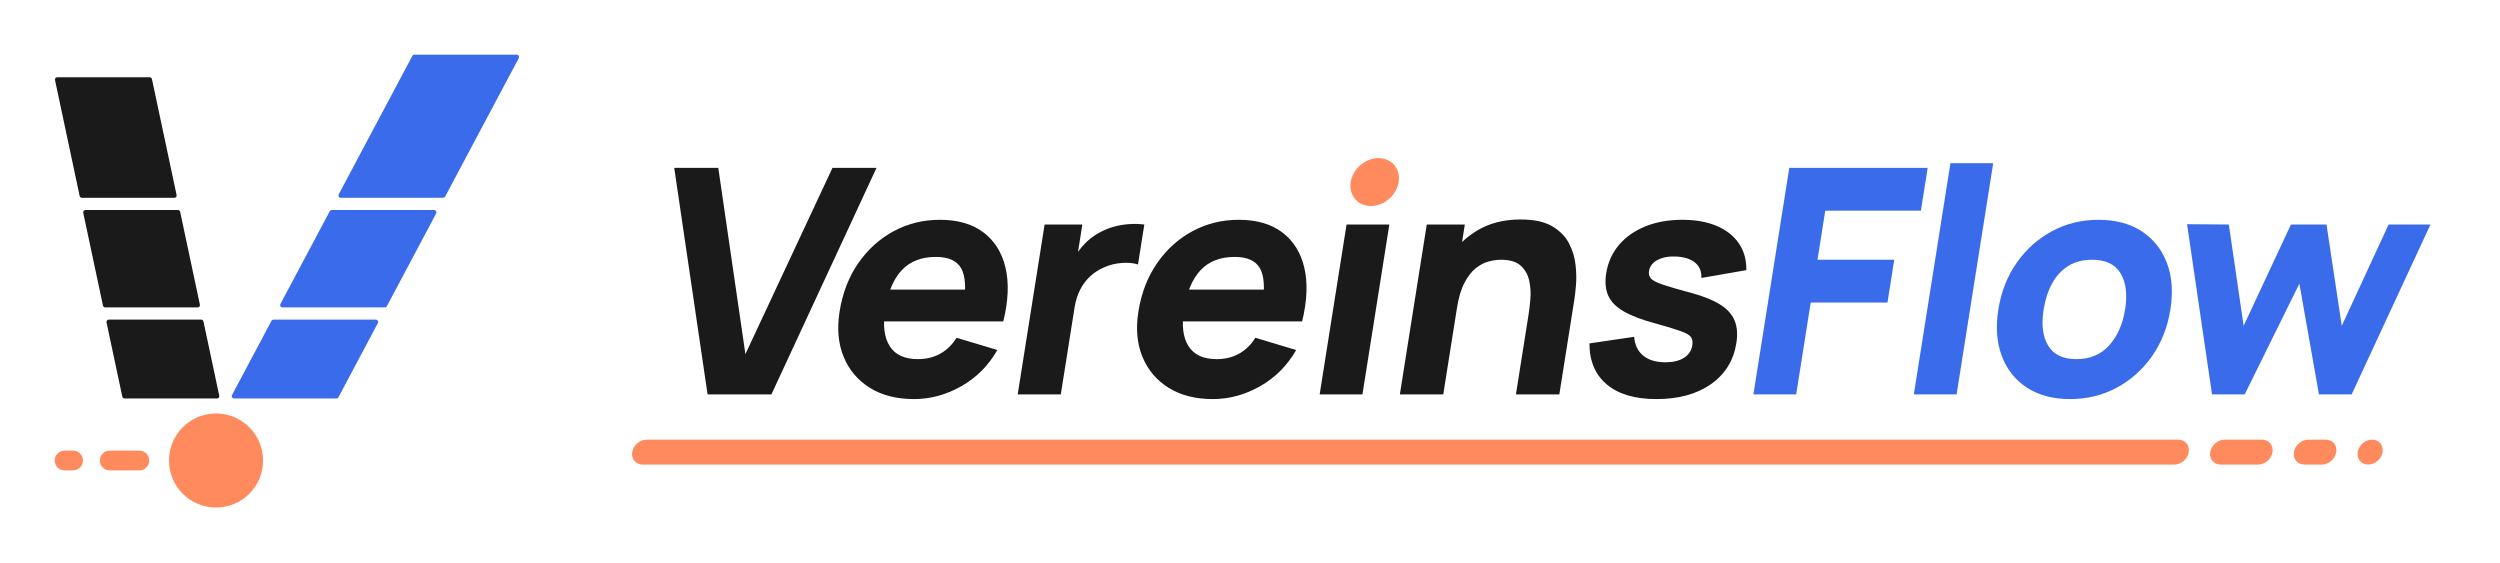
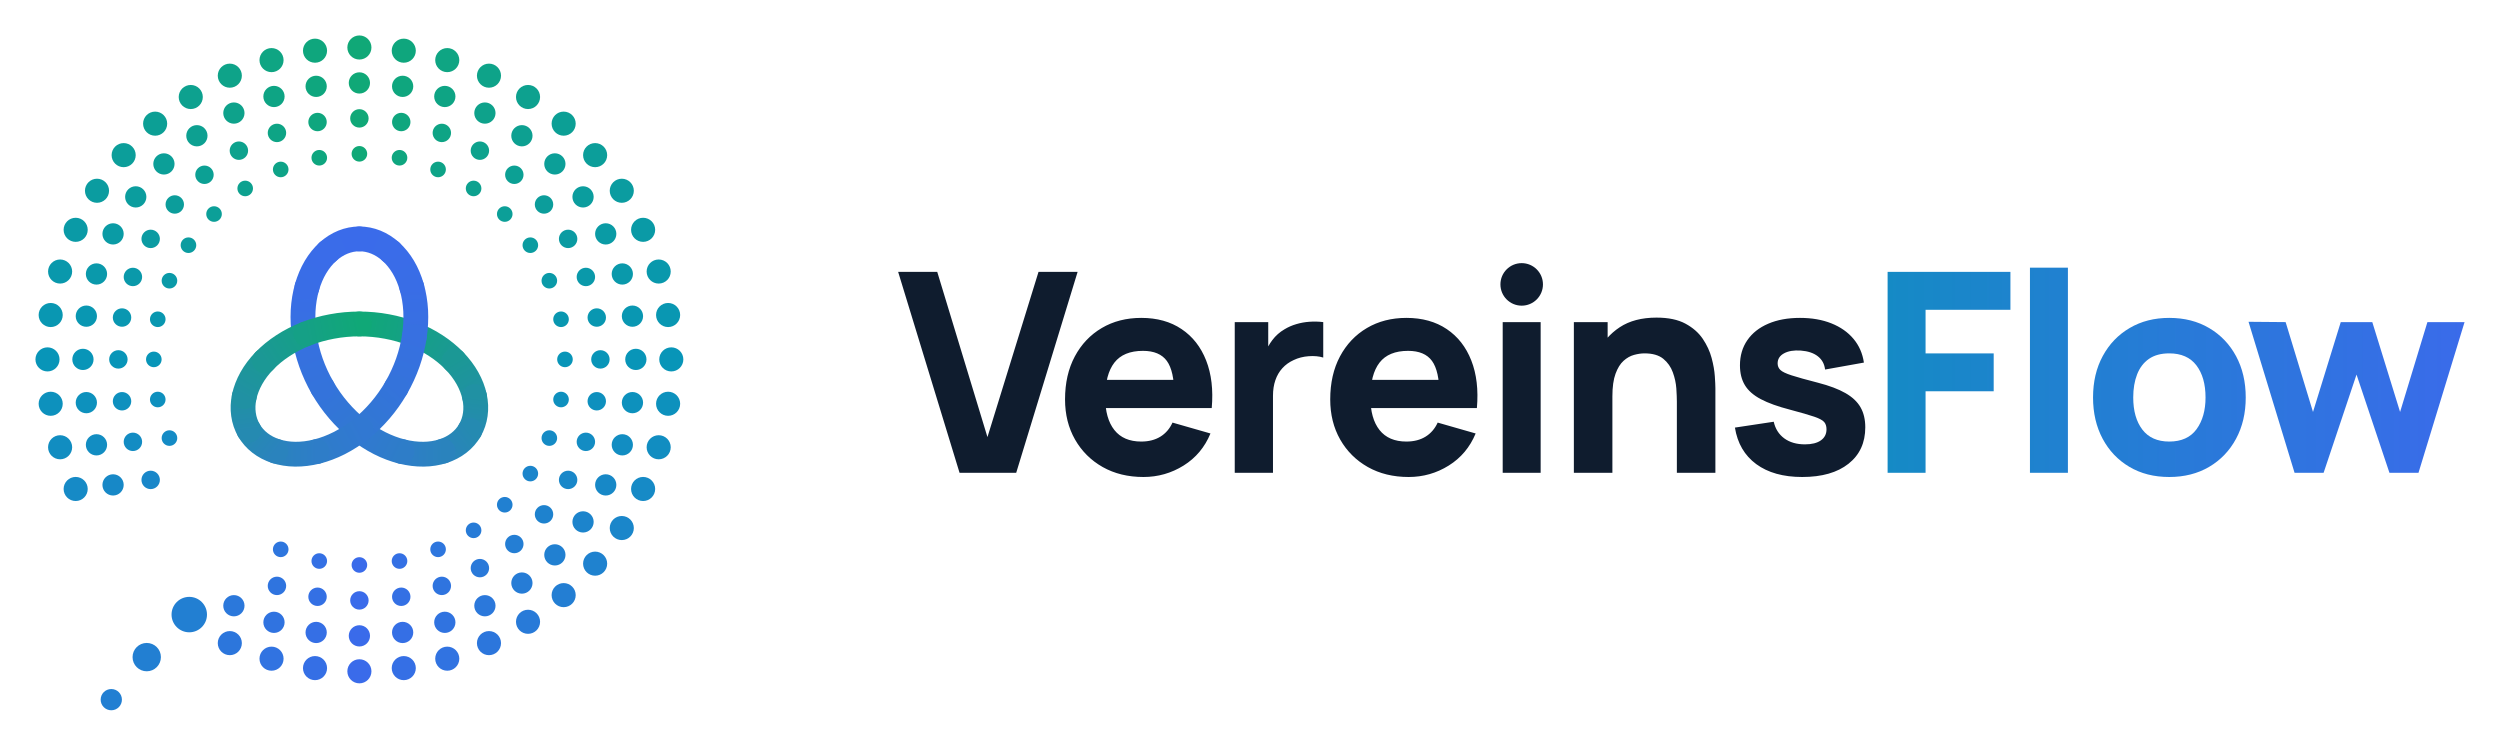
- <svg xmlns="http://www.w3.org/2000/svg" width="1325" height="298" viewBox="-28.8 -28.8 1324.7 297.6" role="img" aria-label="VereinsFlow">
-   <g transform="translate(-40.62 53.08) scale(0.9969)">
-     <rect x="64.93" y="157.22" width="26.25" height="10.50" rx="5.25" fill="#FF8A5E" />
-     <rect x="40.93" y="157.22" width="15.00" height="10.50" rx="5.25" fill="#FF8A5E" />
-     <path d="M42.32 -40.00 L91.40 -40.00 L104.49 21.58 L55.41 21.58 Z" fill="#1A1A1A" stroke="#1A1A1A" stroke-width="2.5" stroke-linejoin="round" />
-     <path d="M57.33 30.58 L106.40 30.58 L116.87 79.84 L67.80 79.84 Z" fill="#1A1A1A" stroke="#1A1A1A" stroke-width="2.5" stroke-linejoin="round" />
-     <path d="M69.71 88.84 L118.78 88.84 L127.16 128.25 L78.09 128.25 Z" fill="#1A1A1A" stroke="#1A1A1A" stroke-width="2.5" stroke-linejoin="round" />
-     <path d="M286.49 -52.00 L232.13 -52.00 L193.00 21.58 L247.37 21.58 Z" fill="#3A6BEA" stroke="#3A6BEA" stroke-width="2.5" stroke-linejoin="round" />
-     <path d="M242.58 30.58 L188.22 30.58 L162.03 79.84 L216.39 79.84 Z" fill="#3A6BEA" stroke="#3A6BEA" stroke-width="2.5" stroke-linejoin="round" />
-     <path d="M211.60 88.84 L157.24 88.84 L136.29 128.25 L190.65 128.25 Z" fill="#3A6BEA" stroke="#3A6BEA" stroke-width="2.5" stroke-linejoin="round" />
-     <circle cx="126.68" cy="162.47" r="25.00" fill="#FF8A5E" />
+ <svg xmlns="http://www.w3.org/2000/svg" width="705.35" height="210.4" viewBox="0 0 705.35 210.4" role="img" aria-label="VereinsFlow">
+   <defs>
+     <linearGradient id="vfhk0" gradientUnits="userSpaceOnUse" x1="101.4" y1="91.4" x2="116.51" y2="94.21">
+       <stop offset="0" stop-color="#10A877" />
+       <stop offset="1" stop-color="#15A086" />
+     </linearGradient>
+     <linearGradient id="vfhk1" gradientUnits="userSpaceOnUse" x1="116.51" y1="94.21" x2="128.18" y2="101.79">
+       <stop offset="0" stop-color="#15A086" />
+       <stop offset="1" stop-color="#1B9895" />
+     </linearGradient>
+     <linearGradient id="vfhk2" gradientUnits="userSpaceOnUse" x1="128.18" y1="101.79" x2="133.89" y2="111.89">
+       <stop offset="0" stop-color="#1B9895" />
+       <stop offset="1" stop-color="#2091A3" />
+     </linearGradient>
+     <linearGradient id="vfhk3" gradientUnits="userSpaceOnUse" x1="133.89" y1="111.89" x2="132.58" y2="121.4">
+       <stop offset="0" stop-color="#2091A3" />
+       <stop offset="1" stop-color="#258AB1" />
+     </linearGradient>
+     <linearGradient id="vfhk4" gradientUnits="userSpaceOnUse" x1="132.58" y1="121.4" x2="124.99" y2="127.29">
+       <stop offset="0" stop-color="#258AB1" />
+       <stop offset="1" stop-color="#2A83BD" />
+     </linearGradient>
+     <linearGradient id="vfhk5" gradientUnits="userSpaceOnUse" x1="124.99" y1="127.29" x2="113.4" y2="127.4">
+       <stop offset="0" stop-color="#2A83BD" />
+       <stop offset="1" stop-color="#2E7DC8" />
+     </linearGradient>
+     <linearGradient id="vfhk6" gradientUnits="userSpaceOnUse" x1="113.4" y1="127.4" x2="100.99" y2="121.08">
+       <stop offset="0" stop-color="#2E7DC8" />
+       <stop offset="1" stop-color="#3178D2" />
+     </linearGradient>
+     <linearGradient id="vfhk7" gradientUnits="userSpaceOnUse" x1="100.99" y1="121.08" x2="91.01" y2="109.4">
+       <stop offset="0" stop-color="#3178D2" />
+       <stop offset="1" stop-color="#3473DB" />
+     </linearGradient>
+     <linearGradient id="vfhk8" gradientUnits="userSpaceOnUse" x1="91.01" y1="109.4" x2="85.89" y2="94.91">
+       <stop offset="0" stop-color="#3473DB" />
+       <stop offset="1" stop-color="#3770E1" />
+     </linearGradient>
+     <linearGradient id="vfhk9" gradientUnits="userSpaceOnUse" x1="85.89" y1="94.91" x2="86.62" y2="81.01">
+       <stop offset="0" stop-color="#3770E1" />
+       <stop offset="1" stop-color="#396DE6" />
+     </linearGradient>
+     <linearGradient id="vfhk10" gradientUnits="userSpaceOnUse" x1="86.62" y1="81.01" x2="92.51" y2="71.02">
+       <stop offset="0" stop-color="#396DE6" />
+       <stop offset="1" stop-color="#3A6CE9" />
+     </linearGradient>
+     <linearGradient id="vfhk11" gradientUnits="userSpaceOnUse" x1="92.51" y1="71.02" x2="101.4" y2="67.4">
+       <stop offset="0" stop-color="#3A6CE9" />
+       <stop offset="1" stop-color="#3A6BEA" />
+     </linearGradient>
+     <linearGradient id="vfhk12" gradientUnits="userSpaceOnUse" x1="101.4" y1="67.4" x2="110.29" y2="71.02">
+       <stop offset="0" stop-color="#3A6BEA" />
+       <stop offset="1" stop-color="#3A6CE9" />
+     </linearGradient>
+     <linearGradient id="vfhk13" gradientUnits="userSpaceOnUse" x1="110.29" y1="71.02" x2="116.18" y2="81.01">
+       <stop offset="0" stop-color="#3A6CE9" />
+       <stop offset="1" stop-color="#396DE6" />
+     </linearGradient>
+     <linearGradient id="vfhk14" gradientUnits="userSpaceOnUse" x1="116.18" y1="81.01" x2="116.91" y2="94.91">
+       <stop offset="0" stop-color="#396DE6" />
+       <stop offset="1" stop-color="#3770E1" />
+     </linearGradient>
+     <linearGradient id="vfhk15" gradientUnits="userSpaceOnUse" x1="116.91" y1="94.91" x2="111.79" y2="109.4">
+       <stop offset="0" stop-color="#3770E1" />
+       <stop offset="1" stop-color="#3473DB" />
+     </linearGradient>
+     <linearGradient id="vfhk16" gradientUnits="userSpaceOnUse" x1="111.79" y1="109.4" x2="101.81" y2="121.08">
+       <stop offset="0" stop-color="#3473DB" />
+       <stop offset="1" stop-color="#3178D2" />
+     </linearGradient>
+     <linearGradient id="vfhk17" gradientUnits="userSpaceOnUse" x1="101.81" y1="121.08" x2="89.4" y2="127.4">
+       <stop offset="0" stop-color="#3178D2" />
+       <stop offset="1" stop-color="#2E7DC8" />
+     </linearGradient>
+     <linearGradient id="vfhk18" gradientUnits="userSpaceOnUse" x1="89.4" y1="127.4" x2="77.81" y2="127.29">
+       <stop offset="0" stop-color="#2E7DC8" />
+       <stop offset="1" stop-color="#2A83BD" />
+     </linearGradient>
+     <linearGradient id="vfhk19" gradientUnits="userSpaceOnUse" x1="77.81" y1="127.29" x2="70.22" y2="121.4">
+       <stop offset="0" stop-color="#2A83BD" />
+       <stop offset="1" stop-color="#258AB1" />
+     </linearGradient>
+     <linearGradient id="vfhk20" gradientUnits="userSpaceOnUse" x1="70.22" y1="121.4" x2="68.91" y2="111.89">
+       <stop offset="0" stop-color="#258AB1" />
+       <stop offset="1" stop-color="#2091A3" />
+     </linearGradient>
+     <linearGradient id="vfhk21" gradientUnits="userSpaceOnUse" x1="68.91" y1="111.89" x2="74.62" y2="101.79">
+       <stop offset="0" stop-color="#2091A3" />
+       <stop offset="1" stop-color="#1B9895" />
+     </linearGradient>
+     <linearGradient id="vfhk22" gradientUnits="userSpaceOnUse" x1="74.62" y1="101.79" x2="86.29" y2="94.21">
+       <stop offset="0" stop-color="#1B9895" />
+       <stop offset="1" stop-color="#15A086" />
+     </linearGradient>
+     <linearGradient id="vfhk23" gradientUnits="userSpaceOnUse" x1="86.29" y1="94.21" x2="101.4" y2="91.4">
+       <stop offset="0" stop-color="#15A086" />
+       <stop offset="1" stop-color="#10A877" />
+     </linearGradient>
+     <linearGradient id="vfhf" gradientUnits="userSpaceOnUse" x1="253.4" y1="0" x2="695.35" y2="0">
+       <stop offset="0" stop-color="#10A877" />
+       <stop offset="0.5" stop-color="#0895B8" />
+       <stop offset="1" stop-color="#3A6BEA" />
+     </linearGradient>
+   </defs>
+   <circle cx="101.4" cy="13.4" r="3.4" fill="#10A877" />
+   <circle cx="113.92" cy="14.3" r="3.4" fill="#0FA67D" />
+   <circle cx="126.19" cy="16.96" r="3.4" fill="#0FA583" />
+   <circle cx="137.96" cy="21.35" r="3.4" fill="#0EA389" />
+   <circle cx="148.98" cy="27.37" r="3.4" fill="#0DA18F" />
+   <circle cx="159.03" cy="34.89" r="3.4" fill="#0C9F95" />
+   <circle cx="167.91" cy="43.77" r="3.4" fill="#0C9E9A" />
+   <circle cx="175.43" cy="53.82" r="3.4" fill="#0B9CA0" />
+   <circle cx="181.45" cy="64.84" r="3.4" fill="#0A9AA6" />
+   <circle cx="185.84" cy="76.61" r="3.4" fill="#0998AC" />
+   <circle cx="188.5" cy="88.88" r="3.4" fill="#0997B2" />
+   <circle cx="189.4" cy="101.4" r="3.4" fill="#0895B8" />
+   <circle cx="188.5" cy="113.92" r="3.4" fill="#0D91BD" />
+   <circle cx="185.84" cy="126.19" r="3.4" fill="#118DC1" />
+   <circle cx="181.45" cy="137.96" r="3.4" fill="#168AC6" />
+   <circle cx="175.43" cy="148.98" r="3.4" fill="#1A86CA" />
+   <circle cx="167.91" cy="159.03" r="3.4" fill="#1F82CF" />
+   <circle cx="159.03" cy="167.91" r="3.4" fill="#237ED3" />
+   <circle cx="148.98" cy="175.43" r="3.4" fill="#287AD8" />
+   <circle cx="137.96" cy="181.45" r="3.4" fill="#2C76DC" />
+   <circle cx="126.19" cy="185.84" r="3.4" fill="#3173E1" />
+   <circle cx="113.92" cy="188.5" r="3.4" fill="#356FE5" />
+   <circle cx="101.4" cy="189.4" r="3.4" fill="#3A6BEA" />
+   <circle cx="88.88" cy="188.5" r="3.4" fill="#356FE5" />
+   <circle cx="76.61" cy="185.84" r="3.4" fill="#3173E1" />
+   <circle cx="64.84" cy="181.45" r="3.4" fill="#2C76DC" />
+   <circle cx="21.35" cy="137.96" r="3.4" fill="#168AC6" />
+   <circle cx="16.96" cy="126.19" r="3.4" fill="#118DC1" />
+   <circle cx="14.3" cy="113.92" r="3.4" fill="#0D91BD" />
+   <circle cx="13.4" cy="101.4" r="3.4" fill="#0895B8" />
+   <circle cx="14.3" cy="88.88" r="3.4" fill="#0997B2" />
+   <circle cx="16.96" cy="76.61" r="3.4" fill="#0998AC" />
+   <circle cx="21.35" cy="64.84" r="3.4" fill="#0A9AA6" />
+   <circle cx="27.37" cy="53.82" r="3.4" fill="#0B9CA0" />
+   <circle cx="34.89" cy="43.77" r="3.4" fill="#0C9E9A" />
+   <circle cx="43.77" cy="34.89" r="3.4" fill="#0C9F95" />
+   <circle cx="53.82" cy="27.37" r="3.4" fill="#0DA18F" />
+   <circle cx="64.84" cy="21.35" r="3.4" fill="#0EA389" />
+   <circle cx="76.61" cy="16.96" r="3.4" fill="#0FA583" />
+   <circle cx="88.88" cy="14.3" r="3.4" fill="#0FA67D" />
+   <circle cx="101.4" cy="23.4" r="3" fill="#10A877" />
+   <circle cx="113.6" cy="24.36" r="3" fill="#0FA67E" />
+   <circle cx="125.5" cy="27.22" r="3" fill="#0EA484" />
+   <circle cx="136.81" cy="31.9" r="3" fill="#0EA28B" />
+   <circle cx="147.25" cy="38.3" r="3" fill="#0DA091" />
+   <circle cx="156.55" cy="46.25" r="3" fill="#0C9F98" />
+   <circle cx="164.5" cy="55.55" r="3" fill="#0B9D9E" />
+   <circle cx="170.9" cy="65.99" r="3" fill="#0A9BA5" />
+   <circle cx="175.58" cy="77.3" r="3" fill="#0A99AB" />
+   <circle cx="178.44" cy="89.2" r="3" fill="#0997B2" />
+   <circle cx="179.4" cy="101.4" r="3" fill="#0895B8" />
+   <circle cx="178.44" cy="113.6" r="3" fill="#0D91BD" />
+   <circle cx="175.58" cy="125.5" r="3" fill="#128DC2" />
+   <circle cx="170.9" cy="136.81" r="3" fill="#1788C7" />
+   <circle cx="164.5" cy="147.25" r="3" fill="#1C84CC" />
+   <circle cx="156.55" cy="156.55" r="3" fill="#2180D1" />
+   <circle cx="147.25" cy="164.5" r="3" fill="#267CD6" />
+   <circle cx="136.81" cy="170.9" r="3" fill="#2B78DB" />
+   <circle cx="125.5" cy="175.58" r="3" fill="#3073E0" />
+   <circle cx="113.6" cy="178.44" r="3" fill="#356FE5" />
+   <circle cx="101.4" cy="179.4" r="3" fill="#3A6BEA" />
+   <circle cx="89.2" cy="178.44" r="3" fill="#356FE5" />
+   <circle cx="77.3" cy="175.58" r="3" fill="#3073E0" />
+   <circle cx="65.99" cy="170.9" r="3" fill="#2B78DB" />
+   <circle cx="31.9" cy="136.81" r="3" fill="#1788C7" />
+   <circle cx="27.22" cy="125.5" r="3" fill="#128DC2" />
+   <circle cx="24.36" cy="113.6" r="3" fill="#0D91BD" />
+   <circle cx="23.4" cy="101.4" r="3" fill="#0895B8" />
+   <circle cx="24.36" cy="89.2" r="3" fill="#0997B2" />
+   <circle cx="27.22" cy="77.3" r="3" fill="#0A99AB" />
+   <circle cx="31.9" cy="65.99" r="3" fill="#0A9BA5" />
+   <circle cx="38.3" cy="55.55" r="3" fill="#0B9D9E" />
+   <circle cx="46.25" cy="46.25" r="3" fill="#0C9F98" />
+   <circle cx="55.55" cy="38.3" r="3" fill="#0DA091" />
+   <circle cx="65.99" cy="31.9" r="3" fill="#0EA28B" />
+   <circle cx="77.3" cy="27.22" r="3" fill="#0EA484" />
+   <circle cx="89.2" cy="24.36" r="3" fill="#0FA67E" />
+   <circle cx="101.4" cy="33.4" r="2.6" fill="#10A877" />
+   <circle cx="113.21" cy="34.43" r="2.6" fill="#0FA67E" />
+   <circle cx="124.66" cy="37.5" r="2.6" fill="#0EA485" />
+   <circle cx="135.4" cy="42.51" r="2.6" fill="#0DA28D" />
+   <circle cx="145.11" cy="49.31" r="2.6" fill="#0CA094" />
+   <circle cx="153.49" cy="57.69" r="2.6" fill="#0C9D9B" />
+   <circle cx="160.29" cy="67.4" r="2.6" fill="#0B9BA2" />
+   <circle cx="165.3" cy="78.14" r="2.6" fill="#0A99AA" />
+   <circle cx="168.37" cy="89.59" r="2.6" fill="#0997B1" />
+   <circle cx="169.4" cy="101.4" r="2.6" fill="#0895B8" />
+   <circle cx="168.37" cy="113.21" r="2.6" fill="#0E90BE" />
+   <circle cx="165.3" cy="124.66" r="2.6" fill="#138CC3" />
+   <circle cx="160.29" cy="135.4" r="2.6" fill="#1987C9" />
+   <circle cx="153.49" cy="145.11" r="2.6" fill="#1E82CE" />
+   <circle cx="145.11" cy="153.49" r="2.6" fill="#247ED4" />
+   <circle cx="135.4" cy="160.29" r="2.6" fill="#2979D9" />
+   <circle cx="124.66" cy="165.3" r="2.6" fill="#2F74DF" />
+   <circle cx="113.21" cy="168.37" r="2.6" fill="#3470E4" />
+   <circle cx="101.4" cy="169.4" r="2.6" fill="#3A6BEA" />
+   <circle cx="89.59" cy="168.37" r="2.6" fill="#3470E4" />
+   <circle cx="78.14" cy="165.3" r="2.6" fill="#2F74DF" />
+   <circle cx="42.51" cy="135.4" r="2.6" fill="#1987C9" />
+   <circle cx="37.5" cy="124.66" r="2.6" fill="#138CC3" />
+   <circle cx="34.43" cy="113.21" r="2.6" fill="#0E90BE" />
+   <circle cx="33.4" cy="101.4" r="2.6" fill="#0895B8" />
+   <circle cx="34.43" cy="89.59" r="2.6" fill="#0997B1" />
+   <circle cx="37.5" cy="78.14" r="2.6" fill="#0A99AA" />
+   <circle cx="42.51" cy="67.4" r="2.6" fill="#0B9BA2" />
+   <circle cx="49.31" cy="57.69" r="2.6" fill="#0C9D9B" />
+   <circle cx="57.69" cy="49.31" r="2.6" fill="#0CA094" />
+   <circle cx="67.4" cy="42.51" r="2.6" fill="#0DA28D" />
+   <circle cx="78.14" cy="37.5" r="2.6" fill="#0EA485" />
+   <circle cx="89.59" cy="34.43" r="2.6" fill="#0FA67E" />
+   <circle cx="101.4" cy="43.4" r="2.2" fill="#10A877" />
+   <circle cx="112.72" cy="44.51" r="2.2" fill="#0FA67F" />
+   <circle cx="123.6" cy="47.81" r="2.2" fill="#0EA387" />
+   <circle cx="133.62" cy="53.17" r="2.2" fill="#0DA18F" />
+   <circle cx="142.41" cy="60.39" r="2.2" fill="#0C9F98" />
+   <circle cx="149.63" cy="69.18" r="2.2" fill="#0B9CA0" />
+   <circle cx="154.99" cy="79.2" r="2.2" fill="#0A9AA8" />
+   <circle cx="158.29" cy="90.08" r="2.2" fill="#0997B0" />
+   <circle cx="159.4" cy="101.4" r="2.2" fill="#0895B8" />
+   <circle cx="158.29" cy="112.72" r="2.2" fill="#0E90BE" />
+   <circle cx="154.99" cy="123.6" r="2.2" fill="#158BC5" />
+   <circle cx="149.63" cy="133.62" r="2.2" fill="#1B85CB" />
+   <circle cx="142.41" cy="142.41" r="2.2" fill="#2180D1" />
+   <circle cx="133.62" cy="149.63" r="2.2" fill="#277BD7" />
+   <circle cx="123.6" cy="154.99" r="2.2" fill="#2E76DE" />
+   <circle cx="112.72" cy="158.29" r="2.2" fill="#3470E4" />
+   <circle cx="101.4" cy="159.4" r="2.2" fill="#3A6BEA" />
+   <circle cx="90.08" cy="158.29" r="2.2" fill="#3470E4" />
+   <circle cx="79.2" cy="154.99" r="2.2" fill="#2E76DE" />
+   <circle cx="47.81" cy="123.6" r="2.2" fill="#158BC5" />
+   <circle cx="44.51" cy="112.72" r="2.2" fill="#0E90BE" />
+   <circle cx="43.4" cy="101.4" r="2.2" fill="#0895B8" />
+   <circle cx="44.51" cy="90.08" r="2.2" fill="#0997B0" />
+   <circle cx="47.81" cy="79.2" r="2.2" fill="#0A9AA8" />
+   <circle cx="53.17" cy="69.18" r="2.2" fill="#0B9CA0" />
+   <circle cx="60.39" cy="60.39" r="2.2" fill="#0C9F98" />
+   <circle cx="69.18" cy="53.17" r="2.2" fill="#0DA18F" />
+   <circle cx="79.2" cy="47.81" r="2.2" fill="#0EA387" />
+   <circle cx="90.08" cy="44.51" r="2.2" fill="#0FA67F" />
+   <circle cx="53.4" cy="173.4" r="5" fill="#227FD2" />
+   <circle cx="41.4" cy="185.4" r="4" fill="#227FD2" />
+   <circle cx="31.4" cy="197.4" r="3" fill="#227FD2" />
+   <g fill="none" stroke-width="7" stroke-linecap="round" stroke-linejoin="round">
+     <path d="M101.4 91.4C104.02 91.4 106.64 91.64 109.18 92.12C111.72 92.59 114.19 93.29 116.51 94.21" stroke="url(#vfhk0)" />
+     <path d="M116.51 94.21C118.83 95.12 121 96.24 122.96 97.52C124.93 98.8 126.68 100.24 128.18 101.79" stroke="url(#vfhk1)" />
+     <path d="M128.18 101.79C129.69 103.34 130.93 105 131.89 106.71C132.84 108.41 133.52 110.16 133.89 111.89" stroke="url(#vfhk2)" />
+     <path d="M133.89 111.89C134.26 113.61 134.33 115.31 134.1 116.92C133.88 118.52 133.36 120.04 132.58 121.4" stroke="url(#vfhk3)" />
+     <path d="M132.58 121.4C131.79 122.76 130.74 123.97 129.46 124.96C128.18 125.96 126.67 126.75 124.99 127.29" stroke="url(#vfhk4)" />
+     <path d="M124.99 127.29C123.31 127.83 121.46 128.13 119.51 128.15C117.55 128.17 115.49 127.92 113.4 127.4" stroke="url(#vfhk5)" />
+     <path d="M113.4 127.4C111.31 126.88 109.18 126.08 107.09 125.02C104.99 123.95 102.94 122.63 100.99 121.08" stroke="url(#vfhk6)" />
+     <path d="M100.99 121.08C99.04 119.53 97.2 117.74 95.52 115.78C93.83 113.81 92.32 111.67 91.01 109.4" stroke="url(#vfhk7)" />
+     <path d="M91.01 109.4C89.7 107.13 88.6 104.74 87.74 102.31C86.88 99.87 86.26 97.38 85.89 94.91" stroke="url(#vfhk8)" />
+     <path d="M85.89 94.91C85.52 92.45 85.4 90.01 85.52 87.67C85.65 85.33 86.02 83.08 86.62 81.01" stroke="url(#vfhk9)" />
+     <path d="M86.62 81.01C87.21 78.93 88.02 77.02 89.02 75.34C90.02 73.66 91.2 72.21 92.51 71.02" stroke="url(#vfhk10)" />
+     <path d="M92.51 71.02C93.81 69.84 95.25 68.93 96.75 68.32C98.26 67.71 99.83 67.4 101.4 67.4" stroke="url(#vfhk11)" />
+     <path d="M101.4 67.4C102.97 67.4 104.54 67.71 106.05 68.32C107.55 68.93 108.99 69.84 110.29 71.02" stroke="url(#vfhk12)" />
+     <path d="M110.29 71.02C111.6 72.21 112.78 73.66 113.78 75.34C114.78 77.02 115.59 78.93 116.18 81.01" stroke="url(#vfhk13)" />
+     <path d="M116.18 81.01C116.78 83.08 117.15 85.33 117.28 87.67C117.4 90.01 117.28 92.45 116.91 94.91" stroke="url(#vfhk14)" />
+     <path d="M116.91 94.91C116.54 97.38 115.92 99.87 115.06 102.31C114.2 104.74 113.1 107.13 111.79 109.4" stroke="url(#vfhk15)" />
+     <path d="M111.79 109.4C110.48 111.67 108.97 113.81 107.28 115.78C105.6 117.74 103.76 119.53 101.81 121.08" stroke="url(#vfhk16)" />
+     <path d="M101.81 121.08C99.86 122.63 97.81 123.95 95.71 125.02C93.62 126.08 91.49 126.88 89.4 127.4" stroke="url(#vfhk17)" />
+     <path d="M89.4 127.4C87.31 127.92 85.25 128.17 83.29 128.15C81.34 128.13 79.49 127.83 77.81 127.29" stroke="url(#vfhk18)" />
+     <path d="M77.81 127.29C76.13 126.75 74.62 125.96 73.34 124.96C72.06 123.97 71.01 122.76 70.22 121.4" stroke="url(#vfhk19)" />
+     <path d="M70.22 121.4C69.44 120.04 68.92 118.52 68.7 116.92C68.47 115.31 68.54 113.61 68.91 111.89" stroke="url(#vfhk20)" />
+     <path d="M68.91 111.89C69.28 110.16 69.96 108.41 70.91 106.71C71.87 105 73.11 103.34 74.62 101.79" stroke="url(#vfhk21)" />
+     <path d="M74.62 101.79C76.12 100.24 77.87 98.8 79.84 97.52C81.8 96.24 83.97 95.12 86.29 94.21" stroke="url(#vfhk22)" />
+     <path d="M86.29 94.21C88.61 93.29 91.08 92.59 93.62 92.12C96.16 91.64 98.78 91.4 101.4 91.4" stroke="url(#vfhk23)" />
  </g>
-   <g transform="translate(308.63 180.00)">
-     <g transform="skewX(-9)">
-       <path d="M37.5 0 0.83 -120H24.17L54.17 -21.33L84.67 -120H108L71.33 0ZM147.33 2.5Q133.5 2.5 122.96 -3.46Q112.42 -9.42 106.46 -19.88Q100.5 -30.33 100.5 -43.83Q100.5 -58.58 106.33 -69.5Q112.17 -80.42 122.42 -86.46Q132.67 -92.5 146 -92.5Q160.17 -92.5 170.08 -85.83Q180 -79.17 184.75 -67.08Q189.5 -55 188.08 -38.67H165.67V-47Q165.67 -60.75 161.29 -66.79Q156.92 -72.83 147 -72.83Q135.42 -72.83 129.96 -65.79Q124.5 -58.75 124.5 -45Q124.5 -32.42 129.96 -25.54Q135.42 -18.67 146 -18.67Q152.67 -18.67 157.42 -21.58Q162.17 -24.5 164.67 -30L187.33 -23.5Q182.25 -11.17 171.29 -4.33Q160.33 2.5 147.33 2.5ZM117.5 -38.67V-55.5H177.17V-38.67ZM201.83 0V-90H221.83V-68L219.67 -70.83Q221.42 -75.5 224.33 -79.33Q227.25 -83.17 231.5 -85.67Q234.75 -87.67 238.58 -88.79Q242.42 -89.92 246.5 -90.21Q250.58 -90.5 254.67 -90V-68.83Q250.92 -70 245.96 -69.63Q241 -69.25 237 -67.33Q233 -65.5 230.25 -62.46Q227.5 -59.42 226.08 -55.29Q224.67 -51.17 224.67 -46V0ZM305.67 2.5Q291.83 2.5 281.29 -3.46Q270.75 -9.42 264.79 -19.88Q258.83 -30.33 258.83 -43.83Q258.83 -58.58 264.67 -69.5Q270.5 -80.42 280.75 -86.46Q291 -92.5 304.33 -92.5Q318.5 -92.5 328.42 -85.83Q338.33 -79.17 343.08 -67.08Q347.83 -55 346.42 -38.67H324V-47Q324 -60.75 319.62 -66.79Q315.25 -72.83 305.33 -72.83Q293.75 -72.83 288.29 -65.79Q282.83 -58.75 282.83 -45Q282.83 -32.42 288.29 -25.54Q293.75 -18.67 304.33 -18.67Q311 -18.67 315.75 -21.58Q320.5 -24.5 323 -30L345.67 -23.5Q340.58 -11.17 329.62 -4.33Q318.67 2.5 305.67 2.5ZM275.83 -38.67V-55.5H335.5V-38.67ZM361.83 0V-90H384.5V0ZM465.83 0V-42.5Q465.83 -45.58 465.5 -50.38Q465.17 -55.17 463.42 -60Q461.67 -64.83 457.71 -68.08Q453.75 -71.33 446.5 -71.33Q443.58 -71.33 440.25 -70.42Q436.92 -69.5 434 -66.88Q431.08 -64.25 429.21 -59.17Q427.33 -54.08 427.33 -45.67L414.33 -51.83Q414.33 -62.5 418.67 -71.83Q423 -81.17 431.71 -86.92Q440.42 -92.67 453.67 -92.67Q464.25 -92.67 470.92 -89.08Q477.58 -85.5 481.29 -80Q485 -74.5 486.58 -68.54Q488.17 -62.58 488.5 -57.67Q488.83 -52.75 488.83 -50.5V0ZM404.33 0V-90H424.5V-60.17H427.33V0ZM540.67 2.5Q523.67 2.5 513.21 -5.21Q502.75 -12.92 500.5 -27L523.67 -30.5Q525.08 -24.17 529.96 -20.58Q534.83 -17 542.33 -17Q548.5 -17 551.83 -19.38Q555.17 -21.75 555.17 -26Q555.17 -28.67 553.83 -30.29Q552.5 -31.92 547.88 -33.5Q543.25 -35.08 533.5 -37.67Q522.5 -40.5 515.92 -44Q509.33 -47.5 506.42 -52.38Q503.5 -57.25 503.5 -64.17Q503.5 -72.83 507.92 -79.21Q512.33 -85.58 520.38 -89.04Q528.42 -92.5 539.33 -92.5Q549.92 -92.5 558.08 -89.25Q566.25 -86 571.29 -80Q576.33 -74 577.5 -65.83L554.33 -61.67Q553.75 -66.67 550 -69.58Q546.25 -72.5 539.83 -73Q533.58 -73.42 529.79 -71.33Q526 -69.25 526 -65.33Q526 -63 527.62 -61.42Q529.25 -59.83 534.38 -58.17Q539.5 -56.5 550 -53.83Q560.25 -51.17 566.46 -47.62Q572.67 -44.08 575.5 -39.12Q578.33 -34.17 578.33 -27.17Q578.33 -13.33 568.33 -5.42Q558.33 2.5 540.67 2.5Z" fill="#1A1A1A" />
-       <path d="M11.67 0V-120H85V-97.33H34.33V-71.33H75V-48.67H34.33V0ZM96.67 0V-122.5H119.33V0ZM179.83 2.5Q166.25 2.5 156 -3.58Q145.75 -9.67 140.04 -20.38Q134.33 -31.08 134.33 -45Q134.33 -59.08 140.17 -69.79Q146 -80.5 156.25 -86.5Q166.5 -92.5 179.83 -92.5Q193.42 -92.5 203.71 -86.42Q214 -80.33 219.75 -69.62Q225.5 -58.92 225.5 -45Q225.5 -31 219.71 -20.29Q213.92 -9.58 203.63 -3.54Q193.33 2.5 179.83 2.5ZM179.83 -18.67Q190.75 -18.67 196.13 -26.04Q201.5 -33.42 201.5 -45Q201.5 -57 196.04 -64.17Q190.58 -71.33 179.83 -71.33Q172.42 -71.33 167.67 -68Q162.92 -64.67 160.63 -58.75Q158.33 -52.83 158.33 -45Q158.33 -32.92 163.79 -25.79Q169.25 -18.67 179.83 -18.67ZM254.67 0 227.17 -90.17 249.33 -90 265.67 -36.33 282.25 -90H301.08L317.67 -36.33L334 -90H356.17L328.67 0H311.33L291.67 -58.67L272 0Z" transform="translate(580.00 0)" fill="#3A6BEA" />
-       <circle cx="373.17" cy="-112.50" r="12.69" fill="#FF8A5E" />
-       <rect x="2.40" y="24.00" width="824.80" height="13.20" rx="6.60" fill="#FF8A5E" />
-       <rect x="838.56" y="24.00" width="33.00" height="13.20" rx="6.60" fill="#FF8A5E" />
-       <rect x="882.91" y="24.00" width="22.44" height="13.20" rx="6.60" fill="#FF8A5E" />
-       <rect x="916.70" y="24.00" width="13.20" height="13.20" rx="6.60" fill="#FF8A5E" />
-     </g>
-   </g>
+   <path d="M270.73 133.4 253.4 76.7H264.43L278.6 123.32L293.01 76.7H304.04L286.71 133.4ZM322.62 134.58Q316.09 134.58 311.11 131.77Q306.13 128.95 303.31 124.01Q300.49 119.07 300.49 112.69Q300.49 105.72 303.25 100.56Q306.01 95.4 310.85 92.55Q315.69 89.69 321.99 89.69Q328.69 89.69 333.37 92.85Q338.06 95.99 340.3 101.7Q342.55 107.41 341.88 115.13H331.29V111.19Q331.29 104.7 329.22 101.84Q327.15 98.99 322.47 98.99Q316.99 98.99 314.41 102.31Q311.83 105.64 311.83 112.14Q311.83 118.08 314.41 121.33Q316.99 124.58 321.99 124.58Q325.14 124.58 327.39 123.2Q329.63 121.82 330.81 119.23L341.52 122.3Q339.12 128.12 333.94 131.35Q328.76 134.58 322.62 134.58ZM308.53 115.13V107.18H336.72V115.13ZM348.37 133.4V90.88H357.82V101.27L356.8 99.93Q357.63 97.73 359 95.92Q360.38 94.1 362.39 92.92Q363.93 91.98 365.74 91.45Q367.55 90.91 369.48 90.78Q371.41 90.64 373.34 90.88V100.88Q371.57 100.33 369.22 100.5Q366.88 100.68 364.99 101.59Q363.1 102.45 361.8 103.89Q360.5 105.32 359.83 107.28Q359.16 109.22 359.16 111.67V133.4ZM397.44 134.58Q390.9 134.58 385.92 131.77Q380.94 128.95 378.12 124.01Q375.31 119.07 375.31 112.69Q375.31 105.72 378.06 100.56Q380.82 95.4 385.66 92.55Q390.51 89.69 396.8 89.69Q403.5 89.69 408.19 92.85Q412.87 95.99 415.11 101.7Q417.36 107.41 416.69 115.13H406.1V111.19Q406.1 104.7 404.03 101.84Q401.96 98.99 397.28 98.99Q391.8 98.99 389.22 102.31Q386.65 105.64 386.65 112.14Q386.65 118.08 389.22 121.33Q391.8 124.58 396.8 124.58Q399.96 124.58 402.2 123.2Q404.44 121.82 405.63 119.23L416.34 122.3Q413.93 128.12 408.75 131.35Q403.58 134.58 397.44 134.58ZM383.34 115.13V107.18H411.53V115.13ZM423.97 133.4V90.88H434.68V133.4ZM473.11 133.4V113.32Q473.11 111.86 472.96 109.6Q472.8 107.33 471.97 105.05Q471.15 102.77 469.28 101.23Q467.4 99.7 463.98 99.7Q462.6 99.7 461.03 100.13Q459.45 100.56 458.07 101.8Q456.69 103.04 455.81 105.44Q454.92 107.85 454.92 111.82L448.78 108.91Q448.78 103.87 450.83 99.46Q452.88 95.05 456.99 92.33Q461.11 89.61 467.37 89.61Q472.37 89.61 475.52 91.31Q478.66 93 480.42 95.6Q482.17 98.2 482.92 101.01Q483.67 103.83 483.82 106.15Q483.98 108.48 483.98 109.54V133.4ZM444.05 133.4V90.88H453.58V104.97H454.92V133.4ZM508.47 134.58Q500.44 134.58 495.5 130.94Q490.56 127.3 489.49 120.64L500.44 118.99Q501.11 121.98 503.41 123.68Q505.72 125.37 509.26 125.37Q512.17 125.37 513.75 124.24Q515.33 123.12 515.33 121.12Q515.33 119.85 514.69 119.09Q514.06 118.32 511.88 117.57Q509.69 116.82 505.09 115.6Q499.89 114.26 496.78 112.61Q493.67 110.96 492.29 108.65Q490.91 106.35 490.91 103.08Q490.91 98.99 493 95.97Q495.08 92.96 498.89 91.33Q502.69 89.69 507.84 89.69Q512.85 89.69 516.7 91.23Q520.56 92.77 522.94 95.6Q525.32 98.44 525.88 102.3L514.93 104.26Q514.65 101.9 512.88 100.52Q511.11 99.14 508.08 98.91Q505.12 98.71 503.33 99.7Q501.54 100.68 501.54 102.53Q501.54 103.63 502.31 104.38Q503.08 105.13 505.5 105.91Q507.92 106.7 512.88 107.97Q517.73 109.22 520.66 110.9Q523.59 112.57 524.93 114.92Q526.27 117.25 526.27 120.56Q526.27 127.1 521.54 130.84Q516.82 134.58 508.47 134.58Z" fill="#0F1C2E" />
+   <circle cx="429.33" cy="80.24" r="6" fill="#0F1C2E" />
+   <path d="M532.57 133.4V76.7H567.22V87.41H543.28V99.7H562.5V110.4H543.28V133.4ZM572.73 133.4V75.52H583.44V133.4ZM612.03 134.58Q605.61 134.58 600.77 131.71Q595.92 128.83 593.23 123.77Q590.53 118.71 590.53 112.14Q590.53 105.48 593.29 100.42Q596.04 95.36 600.89 92.53Q605.73 89.69 612.03 89.69Q618.45 89.69 623.31 92.57Q628.17 95.44 630.89 100.5Q633.61 105.56 633.61 112.14Q633.61 118.75 630.87 123.81Q628.14 128.87 623.27 131.73Q618.41 134.58 612.03 134.58ZM612.03 124.58Q617.19 124.58 619.73 121.1Q622.27 117.61 622.27 112.14Q622.27 106.47 619.69 103.08Q617.11 99.7 612.03 99.7Q608.53 99.7 606.28 101.27Q604.04 102.84 602.96 105.64Q601.87 108.44 601.87 112.14Q601.87 117.85 604.45 121.21Q607.03 124.58 612.03 124.58ZM647.39 133.4 634.4 90.79 644.87 90.88 652.59 116.23 660.42 90.88H669.32L677.16 116.23L684.87 90.88H695.35L682.35 133.4H674.16L664.87 105.68L655.58 133.4Z" fill="url(#vfhf)" />
</svg>
